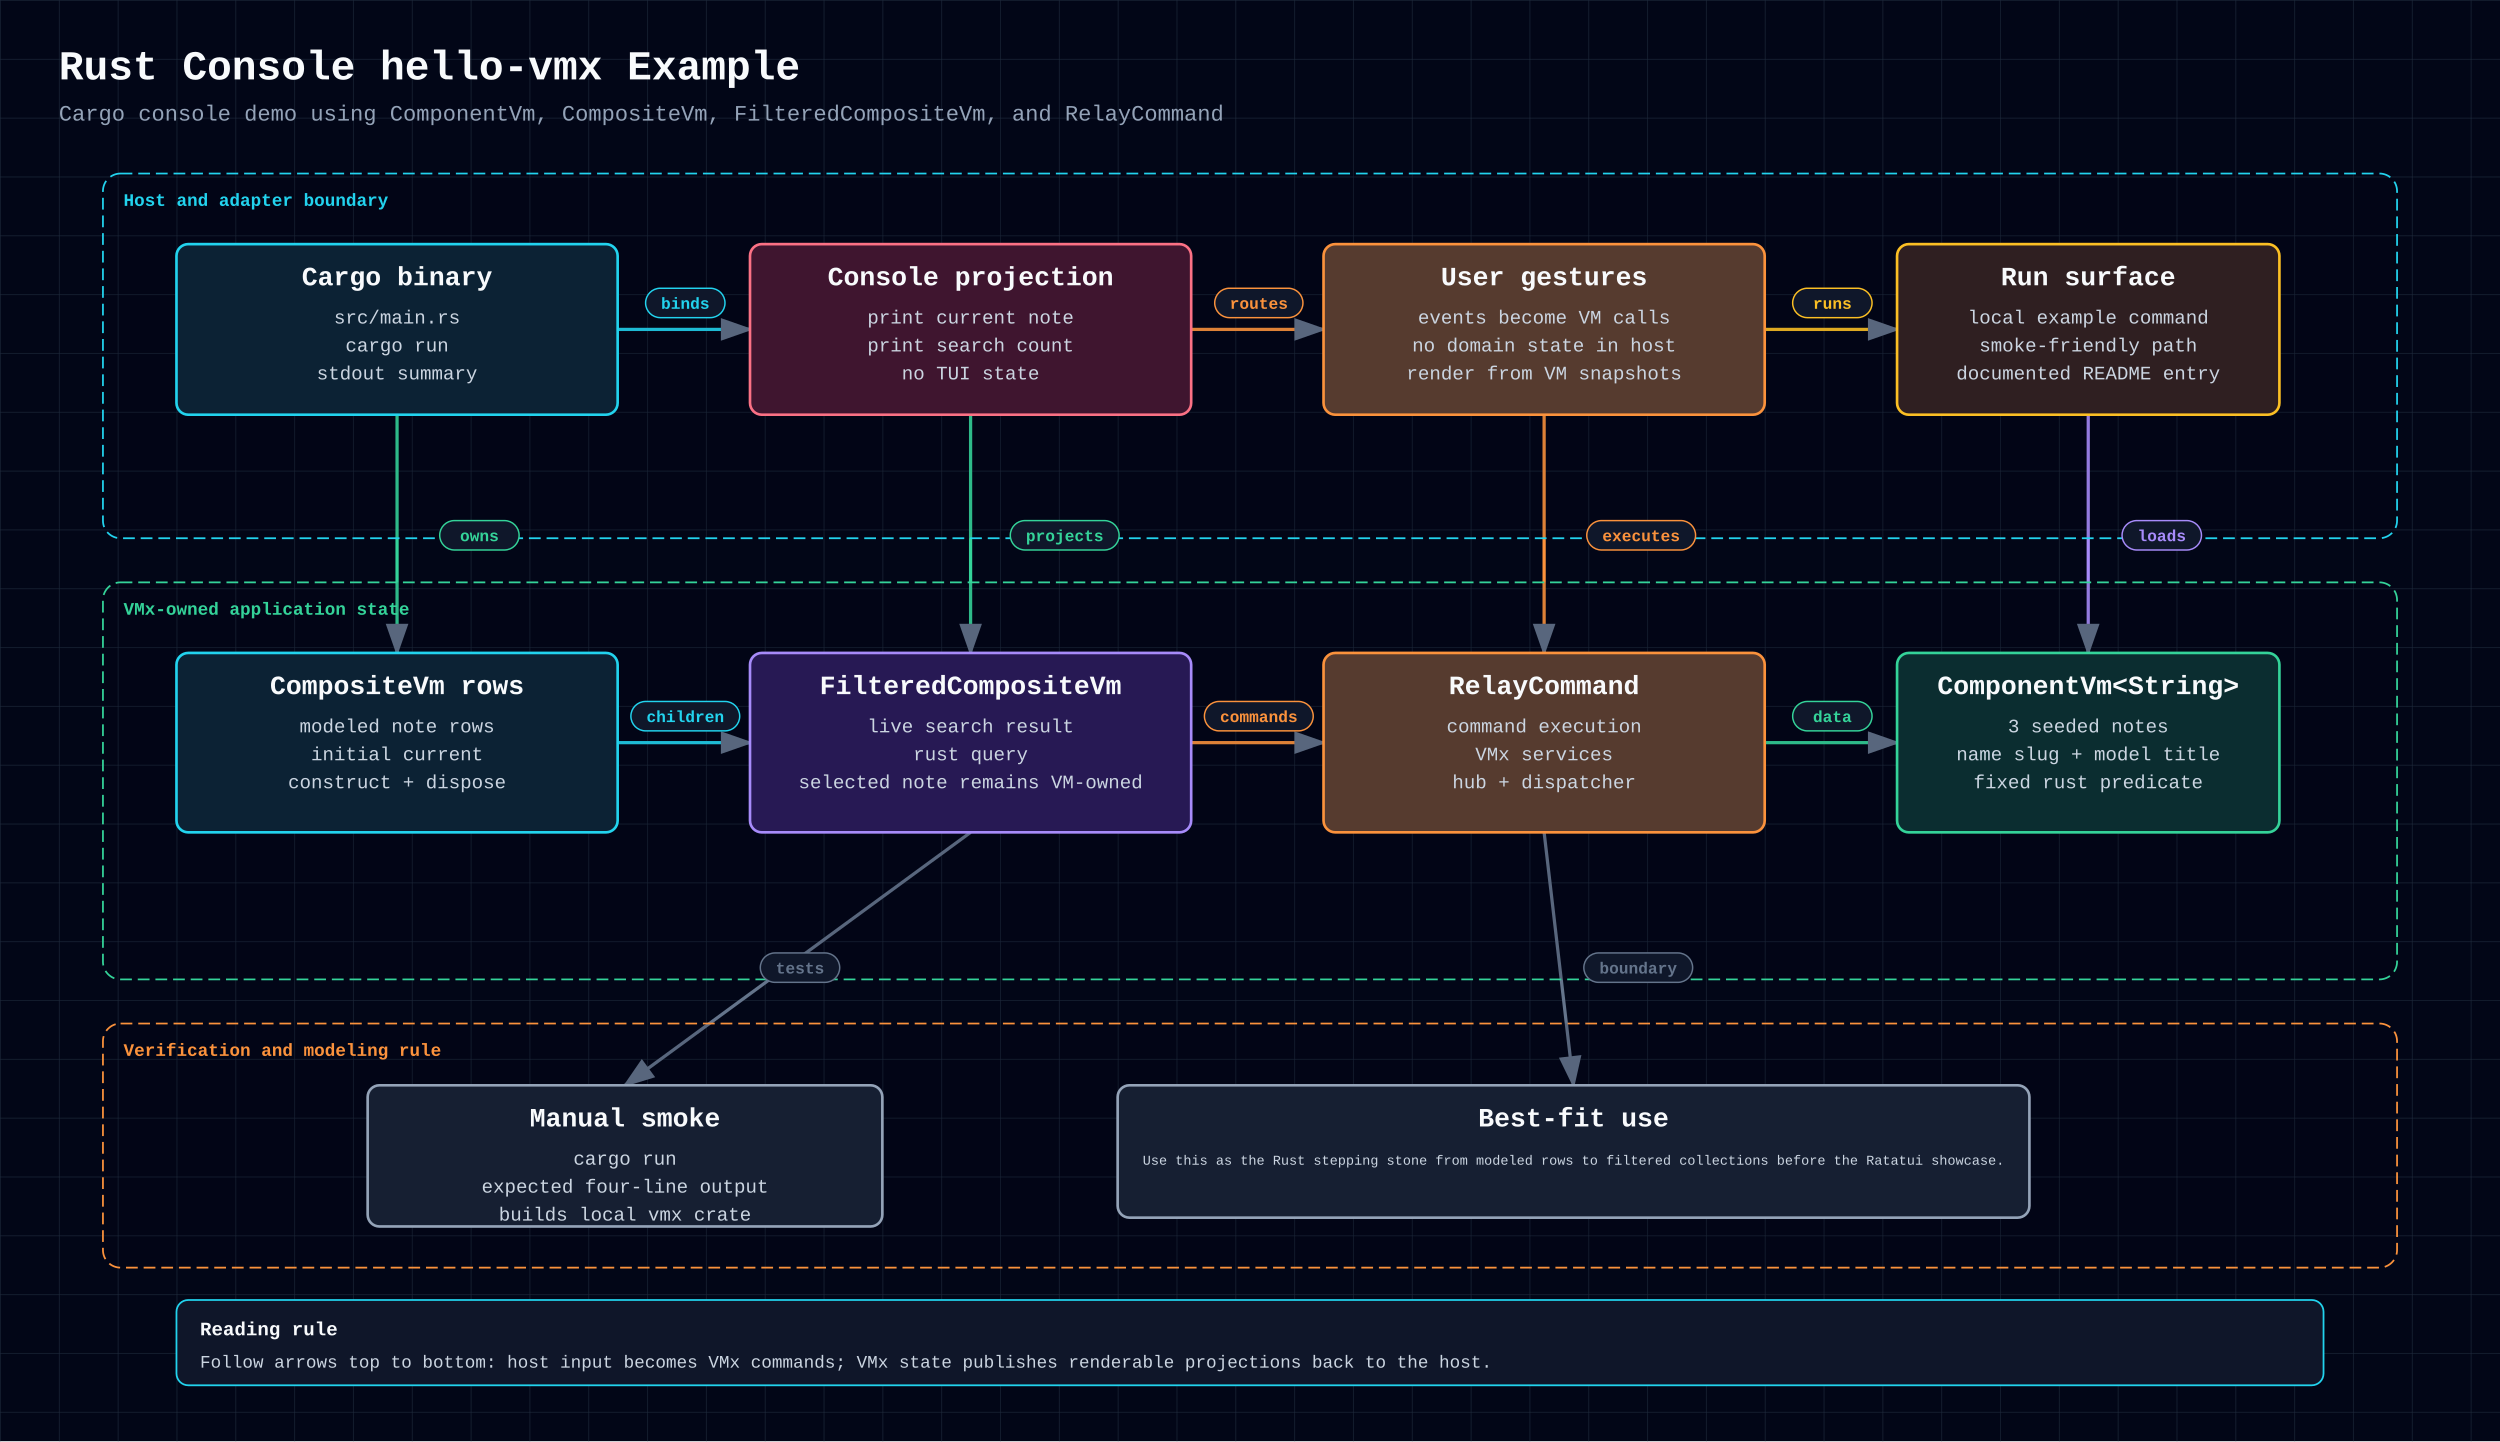
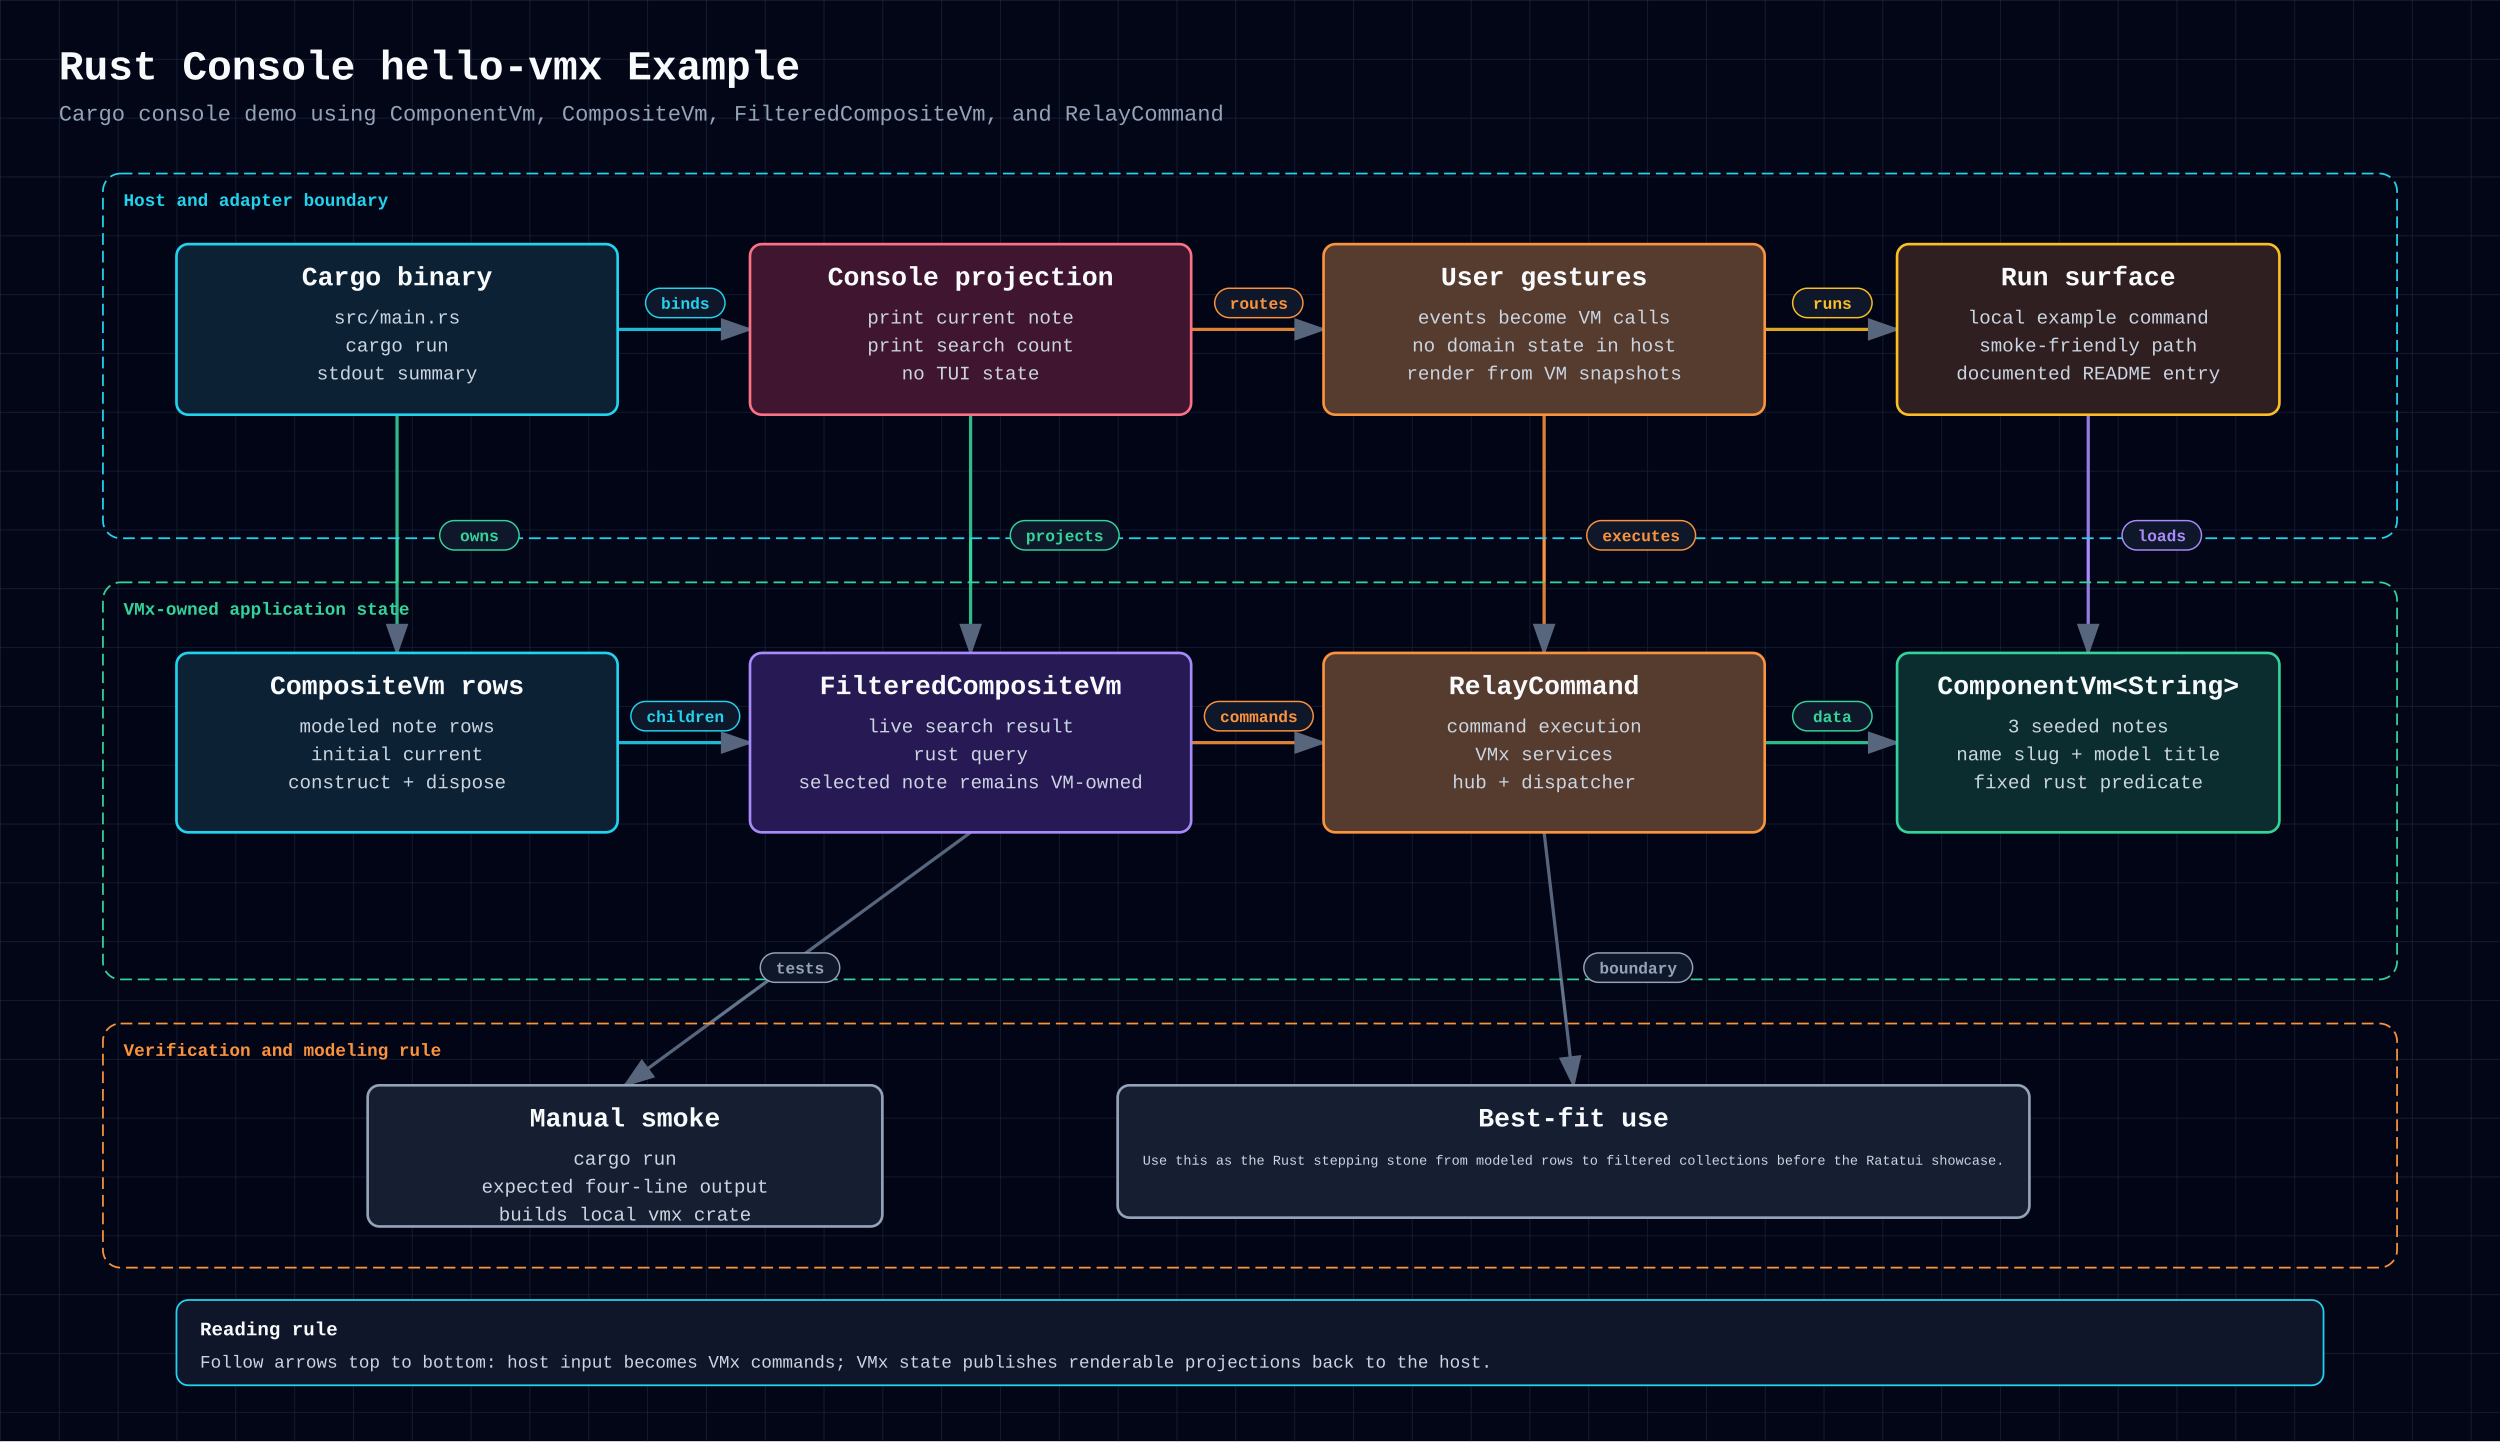
<svg xmlns="http://www.w3.org/2000/svg" width="1700" height="980" viewBox="0 0 1700 980" style="font-family: 'JetBrains Mono', ui-monospace, SFMono-Regular, Menlo, Monaco, Consolas, 'Liberation Mono', 'Courier New', monospace;">
  <defs>
    <style>
      text { font-family: 'JetBrains Mono', ui-monospace, SFMono-Regular, Menlo, Monaco, Consolas, 'Liberation Mono', 'Courier New', monospace; }
    </style>
    <pattern id="grid" width="40" height="40" patternUnits="userSpaceOnUse">
      <path d="M 40 0 L 0 0 0 40" fill="none" stroke="#1e293b" stroke-width="0.8" />
    </pattern>
    <marker id="arrowhead" markerWidth="10" markerHeight="7" refX="9" refY="3.5" orient="auto">
      <polygon points="0 0, 10 3.5, 0 7" fill="#64748b" />
    </marker>
  </defs>
  <rect width="100%" height="100%" fill="#020617" />
  <rect width="100%" height="100%" fill="url(#grid)" />
  <text x="40" y="54" fill="#f8fafc" font-size="28" font-weight="700" text-anchor="start">Rust Console hello-vmx Example</text>
  <text x="40" y="82" fill="#94a3b8" font-size="15" font-weight="400" text-anchor="start">Cargo console demo using ComponentVm, CompositeVm, FilteredCompositeVm, and RelayCommand</text>
  <polyline points="420,224 510,224" fill="none" stroke="#22d3ee" stroke-width="2.2" marker-end="url(#arrowhead)" />
  <polyline points="810,224 900,224" fill="none" stroke="#fb923c" stroke-width="2.2" marker-end="url(#arrowhead)" />
  <polyline points="1200,224 1290,224" fill="none" stroke="#fbbf24" stroke-width="2.2" marker-end="url(#arrowhead)" />
  <polyline points="270,282 270,444" fill="none" stroke="#34d399" stroke-width="2.2" marker-end="url(#arrowhead)" />
  <polyline points="660,282 660,444" fill="none" stroke="#34d399" stroke-width="2.2" marker-end="url(#arrowhead)" />
  <polyline points="1050,282 1050,444" fill="none" stroke="#fb923c" stroke-width="2.2" marker-end="url(#arrowhead)" />
  <polyline points="1420,282 1420,444" fill="none" stroke="#a78bfa" stroke-width="2.2" marker-end="url(#arrowhead)" />
  <polyline points="420,505 510,505" fill="none" stroke="#22d3ee" stroke-width="2.2" marker-end="url(#arrowhead)" />
  <polyline points="810,505 900,505" fill="none" stroke="#fb923c" stroke-width="2.2" marker-end="url(#arrowhead)" />
  <polyline points="1200,505 1290,505" fill="none" stroke="#34d399" stroke-width="2.2" marker-end="url(#arrowhead)" />
  <polyline points="660,566 425,738" fill="none" stroke="#64748b" stroke-width="2.2" marker-end="url(#arrowhead)" />
  <polyline points="1050,566 1070,738" fill="none" stroke="#64748b" stroke-width="2.2" marker-end="url(#arrowhead)" />
  <rect x="70" y="118" width="1560" height="248" rx="12" fill="rgba(2, 6, 23, 0.12)" stroke="#22d3ee" stroke-width="1.2" stroke-dasharray="8 4" />
  <text x="84" y="140" fill="#22d3ee" font-size="12" font-weight="700" text-anchor="start">Host and adapter boundary</text>
  <rect x="70" y="396" width="1560" height="270" rx="12" fill="rgba(2, 6, 23, 0.12)" stroke="#34d399" stroke-width="1.2" stroke-dasharray="8 4" />
  <text x="84" y="418" fill="#34d399" font-size="12" font-weight="700" text-anchor="start">VMx-owned application state</text>
  <rect x="70" y="696" width="1560" height="166" rx="12" fill="rgba(2, 6, 23, 0.12)" stroke="#fb923c" stroke-width="1.2" stroke-dasharray="8 4" />
  <text x="84" y="718" fill="#fb923c" font-size="12" font-weight="700" text-anchor="start">Verification and modeling rule</text>
  <rect x="120" y="166" width="300" height="116" rx="8" fill="#0f172a" />
  <rect x="120" y="166" width="300" height="116" rx="8" fill="rgba(8, 51, 68, 0.4)" stroke="#22d3ee" stroke-width="1.8" />
  <text x="270" y="194" fill="#f8fafc" font-size="18" font-weight="700" text-anchor="middle">Cargo binary</text>
  <text x="270" y="220" fill="#cbd5e1" font-size="13" font-weight="400" text-anchor="middle">src/main.rs</text>
  <text x="270" y="239" fill="#cbd5e1" font-size="13" font-weight="400" text-anchor="middle">cargo run</text>
  <text x="270" y="258" fill="#cbd5e1" font-size="13" font-weight="400" text-anchor="middle">stdout summary</text>
  <rect x="510" y="166" width="300" height="116" rx="8" fill="#0f172a" />
  <rect x="510" y="166" width="300" height="116" rx="8" fill="rgba(136, 19, 55, 0.4)" stroke="#fb7185" stroke-width="1.8" />
  <text x="660" y="194" fill="#f8fafc" font-size="18" font-weight="700" text-anchor="middle">Console projection</text>
  <text x="660" y="220" fill="#cbd5e1" font-size="13" font-weight="400" text-anchor="middle">print current note</text>
  <text x="660" y="239" fill="#cbd5e1" font-size="13" font-weight="400" text-anchor="middle">print search count</text>
  <text x="660" y="258" fill="#cbd5e1" font-size="13" font-weight="400" text-anchor="middle">no TUI state</text>
  <rect x="900" y="166" width="300" height="116" rx="8" fill="#0f172a" />
  <rect x="900" y="166" width="300" height="116" rx="8" fill="rgba(251, 146, 60, 0.3)" stroke="#fb923c" stroke-width="1.8" />
  <text x="1050" y="194" fill="#f8fafc" font-size="18" font-weight="700" text-anchor="middle">User gestures</text>
  <text x="1050" y="220" fill="#cbd5e1" font-size="13" font-weight="400" text-anchor="middle">events become VM calls</text>
  <text x="1050" y="239" fill="#cbd5e1" font-size="13" font-weight="400" text-anchor="middle">no domain state in host</text>
  <text x="1050" y="258" fill="#cbd5e1" font-size="13" font-weight="400" text-anchor="middle">render from VM snapshots</text>
  <rect x="1290" y="166" width="260" height="116" rx="8" fill="#0f172a" />
  <rect x="1290" y="166" width="260" height="116" rx="8" fill="rgba(120, 53, 15, 0.3)" stroke="#fbbf24" stroke-width="1.8" />
  <text x="1420" y="194" fill="#f8fafc" font-size="18" font-weight="700" text-anchor="middle">Run surface</text>
  <text x="1420" y="220" fill="#cbd5e1" font-size="13" font-weight="400" text-anchor="middle">local example command</text>
  <text x="1420" y="239" fill="#cbd5e1" font-size="13" font-weight="400" text-anchor="middle">smoke-friendly path</text>
  <text x="1420" y="258" fill="#cbd5e1" font-size="13" font-weight="400" text-anchor="middle">documented README entry</text>
  <rect x="120" y="444" width="300" height="122" rx="8" fill="#0f172a" />
  <rect x="120" y="444" width="300" height="122" rx="8" fill="rgba(8, 51, 68, 0.4)" stroke="#22d3ee" stroke-width="1.8" />
  <text x="270" y="472" fill="#f8fafc" font-size="18" font-weight="700" text-anchor="middle">CompositeVm rows</text>
  <text x="270" y="498" fill="#cbd5e1" font-size="13" font-weight="400" text-anchor="middle">modeled note rows</text>
  <text x="270" y="517" fill="#cbd5e1" font-size="13" font-weight="400" text-anchor="middle">initial current</text>
  <text x="270" y="536" fill="#cbd5e1" font-size="13" font-weight="400" text-anchor="middle">construct + dispose</text>
  <rect x="510" y="444" width="300" height="122" rx="8" fill="#0f172a" />
  <rect x="510" y="444" width="300" height="122" rx="8" fill="rgba(76, 29, 149, 0.4)" stroke="#a78bfa" stroke-width="1.8" />
  <text x="660" y="472" fill="#f8fafc" font-size="18" font-weight="700" text-anchor="middle">FilteredCompositeVm</text>
  <text x="660" y="498" fill="#cbd5e1" font-size="13" font-weight="400" text-anchor="middle">live search result</text>
  <text x="660" y="517" fill="#cbd5e1" font-size="13" font-weight="400" text-anchor="middle">rust query</text>
  <text x="660" y="536" fill="#cbd5e1" font-size="13" font-weight="400" text-anchor="middle">selected note remains VM-owned</text>
  <rect x="900" y="444" width="300" height="122" rx="8" fill="#0f172a" />
  <rect x="900" y="444" width="300" height="122" rx="8" fill="rgba(251, 146, 60, 0.3)" stroke="#fb923c" stroke-width="1.8" />
  <text x="1050" y="472" fill="#f8fafc" font-size="18" font-weight="700" text-anchor="middle">RelayCommand</text>
  <text x="1050" y="498" fill="#cbd5e1" font-size="13" font-weight="400" text-anchor="middle">command execution</text>
  <text x="1050" y="517" fill="#cbd5e1" font-size="13" font-weight="400" text-anchor="middle">VMx services</text>
  <text x="1050" y="536" fill="#cbd5e1" font-size="13" font-weight="400" text-anchor="middle">hub + dispatcher</text>
  <rect x="1290" y="444" width="260" height="122" rx="8" fill="#0f172a" />
  <rect x="1290" y="444" width="260" height="122" rx="8" fill="rgba(6, 78, 59, 0.4)" stroke="#34d399" stroke-width="1.8" />
  <text x="1420" y="472" fill="#f8fafc" font-size="18" font-weight="700" text-anchor="middle">ComponentVm&lt;String&gt;</text>
  <text x="1420" y="498" fill="#cbd5e1" font-size="13" font-weight="400" text-anchor="middle">3 seeded notes</text>
  <text x="1420" y="517" fill="#cbd5e1" font-size="13" font-weight="400" text-anchor="middle">name slug + model title</text>
  <text x="1420" y="536" fill="#cbd5e1" font-size="13" font-weight="400" text-anchor="middle">fixed rust predicate</text>
  <rect x="250" y="738" width="350" height="96" rx="8" fill="#0f172a" />
  <rect x="250" y="738" width="350" height="96" rx="8" fill="rgba(30, 41, 59, 0.5)" stroke="#94a3b8" stroke-width="1.8" />
  <text x="425" y="766" fill="#f8fafc" font-size="18" font-weight="700" text-anchor="middle">Manual smoke</text>
  <text x="425" y="792" fill="#cbd5e1" font-size="13" font-weight="400" text-anchor="middle">cargo run</text>
  <text x="425" y="811" fill="#cbd5e1" font-size="13" font-weight="400" text-anchor="middle">expected four-line output</text>
  <text x="425" y="830" fill="#cbd5e1" font-size="13" font-weight="400" text-anchor="middle">builds local vmx crate</text>
  <rect x="760" y="738" width="620" height="90" rx="8" fill="#0f172a" />
  <rect x="760" y="738" width="620" height="90" rx="8" fill="rgba(30, 41, 59, 0.5)" stroke="#94a3b8" stroke-width="1.8" />
  <text x="1070" y="766" fill="#f8fafc" font-size="18" font-weight="700" text-anchor="middle">Best-fit use</text>
  <text x="1070" y="792" fill="#cbd5e1" font-size="9.21" font-weight="400" text-anchor="middle">Use this as the Rust stepping stone from modeled rows to filtered collections before the Ratatui showcase.</text>
  <rect x="120" y="884" width="1460" height="58" rx="8" fill="#0f172a" />
  <rect x="120" y="884" width="1460" height="58" rx="8" fill="rgba(15, 23, 42, 0.94)" stroke="#22d3ee" stroke-width="1.2" />
  <text x="136" y="908" fill="#f8fafc" font-size="13" font-weight="700" text-anchor="start">Reading rule</text>
  <text x="136" y="930" fill="#cbd5e1" font-size="12" font-weight="400" text-anchor="start">Follow arrows top to bottom: host input becomes VMx commands; VMx state publishes renderable projections back to the host.</text>
  <rect x="439" y="196" width="54" height="20" rx="10" fill="#0f172a" stroke="#22d3ee" stroke-width="1" />
  <text x="466" y="210" fill="#22d3ee" font-size="11" font-weight="700" text-anchor="middle">binds</text>
  <rect x="826" y="196" width="60" height="20" rx="10" fill="#0f172a" stroke="#fb923c" stroke-width="1" />
  <text x="856" y="210" fill="#fb923c" font-size="11" font-weight="700" text-anchor="middle">routes</text>
  <rect x="1219" y="196" width="54" height="20" rx="10" fill="#0f172a" stroke="#fbbf24" stroke-width="1" />
  <text x="1246" y="210" fill="#fbbf24" font-size="11" font-weight="700" text-anchor="middle">runs</text>
  <rect x="299" y="354" width="54" height="20" rx="10" fill="#0f172a" stroke="#34d399" stroke-width="1" />
  <text x="326" y="368" fill="#34d399" font-size="11" font-weight="700" text-anchor="middle">owns</text>
  <rect x="687" y="354" width="74" height="20" rx="10" fill="#0f172a" stroke="#34d399" stroke-width="1" />
  <text x="724" y="368" fill="#34d399" font-size="11" font-weight="700" text-anchor="middle">projects</text>
  <rect x="1079" y="354" width="74" height="20" rx="10" fill="#0f172a" stroke="#fb923c" stroke-width="1" />
  <text x="1116" y="368" fill="#fb923c" font-size="11" font-weight="700" text-anchor="middle">executes</text>
  <rect x="1443" y="354" width="54" height="20" rx="10" fill="#0f172a" stroke="#a78bfa" stroke-width="1" />
  <text x="1470" y="368" fill="#a78bfa" font-size="11" font-weight="700" text-anchor="middle">loads</text>
  <rect x="429" y="477" width="74" height="20" rx="10" fill="#0f172a" stroke="#22d3ee" stroke-width="1" />
  <text x="466" y="491" fill="#22d3ee" font-size="11" font-weight="700" text-anchor="middle">children</text>
  <rect x="819" y="477" width="74" height="20" rx="10" fill="#0f172a" stroke="#fb923c" stroke-width="1" />
  <text x="856" y="491" fill="#fb923c" font-size="11" font-weight="700" text-anchor="middle">commands</text>
  <rect x="1219" y="477" width="54" height="20" rx="10" fill="#0f172a" stroke="#34d399" stroke-width="1" />
  <text x="1246" y="491" fill="#34d399" font-size="11" font-weight="700" text-anchor="middle">data</text>
-   <rect x="517" y="648" width="54" height="20" rx="10" fill="#0f172a" stroke="#64748b" stroke-width="1" />
-   <text x="544" y="662" fill="#64748b" font-size="11" font-weight="700" text-anchor="middle">tests</text>
-   <rect x="1077" y="648" width="74" height="20" rx="10" fill="#0f172a" stroke="#64748b" stroke-width="1" />
-   <text x="1114" y="662" fill="#64748b" font-size="11" font-weight="700" text-anchor="middle">boundary</text>
+   <rect x="517" y="648" width="54" height="20" rx="10" fill="#0f172a" stroke="#94a3b8" stroke-width="1" />
+   <text x="544" y="662" fill="#94a3b8" font-size="11" font-weight="700" text-anchor="middle">tests</text>
+   <rect x="1077" y="648" width="74" height="20" rx="10" fill="#0f172a" stroke="#94a3b8" stroke-width="1" />
+   <text x="1114" y="662" fill="#94a3b8" font-size="11" font-weight="700" text-anchor="middle">boundary</text>
</svg>
